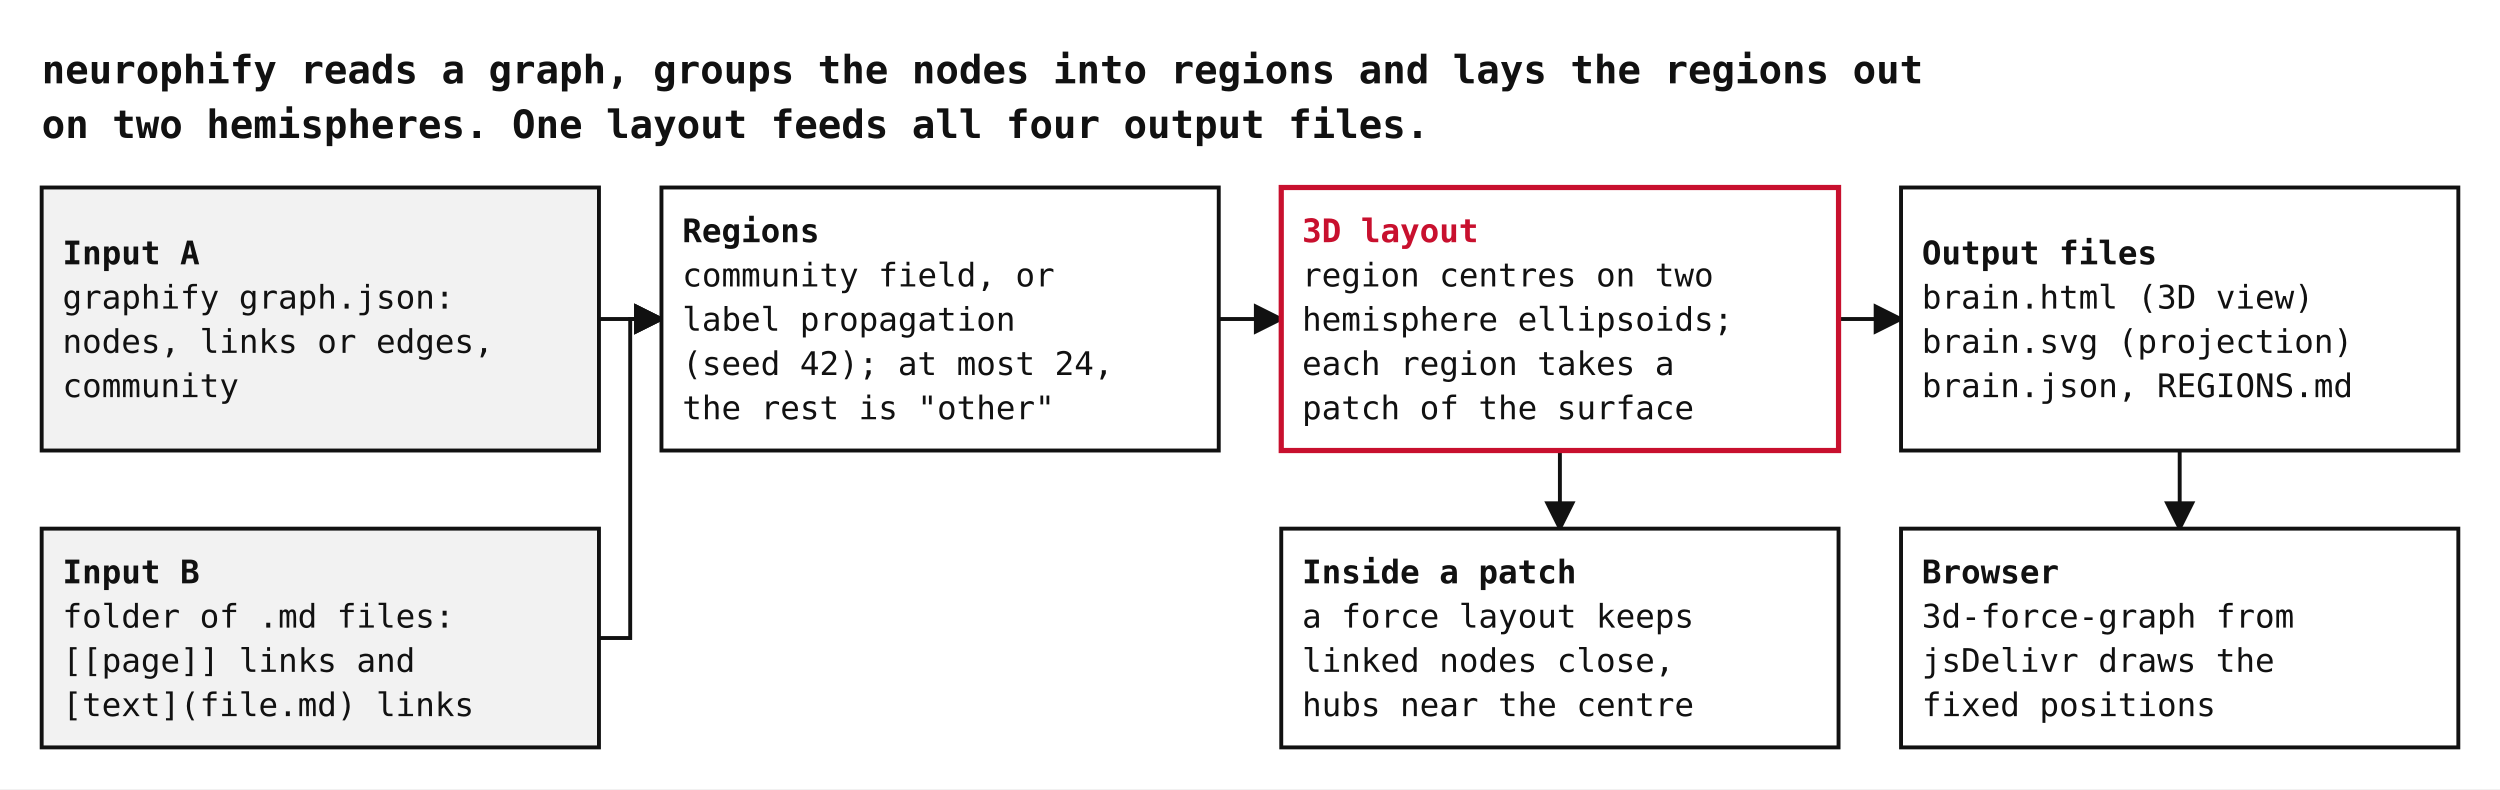
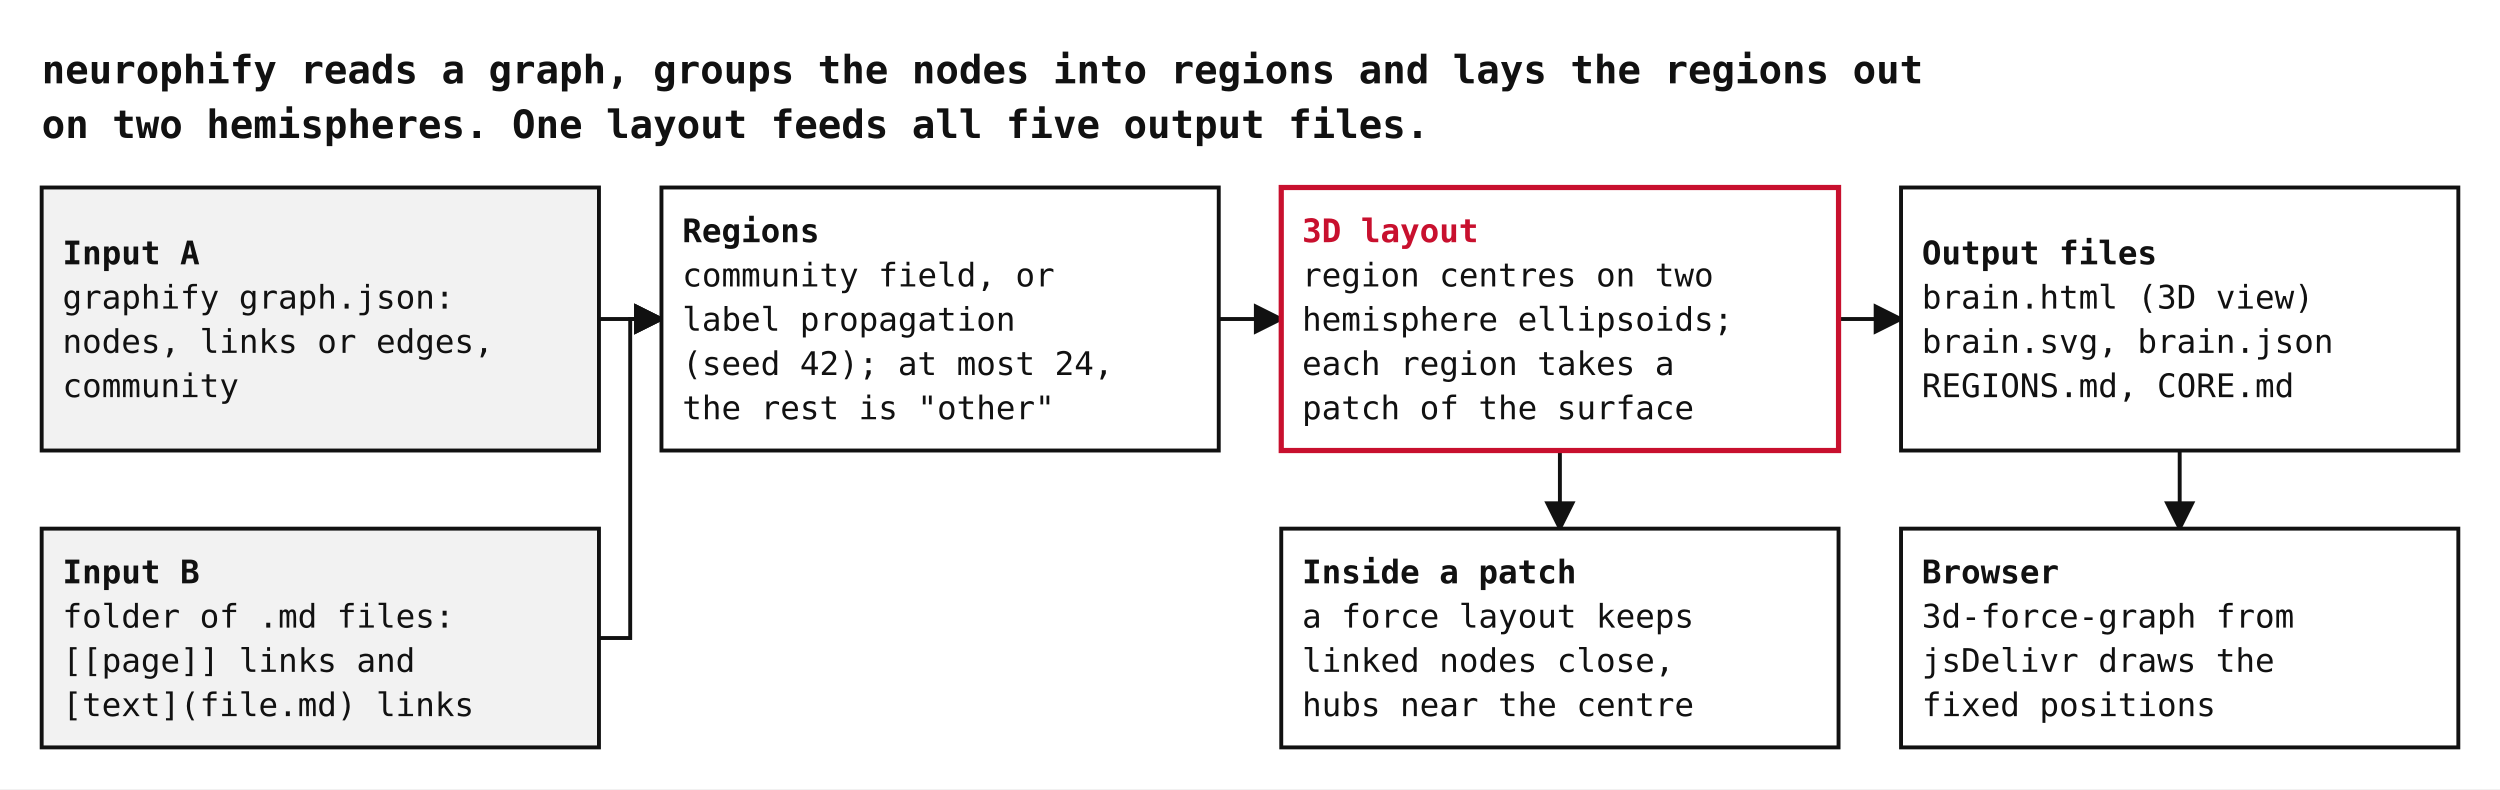
- <svg xmlns="http://www.w3.org/2000/svg" viewBox="0 0 960 303" width="960" font-family="'JetBrains Mono', ui-monospace, Menlo, Consolas, 'DejaVu Sans Mono', monospace" font-size="12.5" role="img" aria-label="neurophify reads a graph, groups the nodes into regions and lays the regions out on two hemispheres. One layout feeds all four output files.">
+ <svg xmlns="http://www.w3.org/2000/svg" viewBox="0 0 960 303" width="960" font-family="'JetBrains Mono', ui-monospace, Menlo, Consolas, 'DejaVu Sans Mono', monospace" font-size="12.5" role="img" aria-label="neurophify reads a graph, groups the nodes into regions and lays the regions out on two hemispheres. One layout feeds all five output files.">
  <rect width="960" height="303" fill="#ffffff" />
  <defs>
    <marker id="arrow" markerWidth="8" markerHeight="8" refX="7" refY="4" orient="auto">
      <path d="M0,0 L8,4 L0,8 z" fill="#111111" />
    </marker>
  </defs>
  <text x="16" y="32" font-size="15" font-weight="bold" fill="#111111">neurophify reads a graph, groups the nodes into regions and lays the regions out</text>
-   <text x="16" y="53" font-size="15" font-weight="bold" fill="#111111">on two hemispheres. One layout feeds all four output files.</text>
+   <text x="16" y="53" font-size="15" font-weight="bold" fill="#111111">on two hemispheres. One layout feeds all five output files.</text>
  <polyline points="230,122.5 254,122.5" fill="none" stroke="#111111" stroke-width="1.5" marker-end="url(#arrow)" />
  <polyline points="230,245 242,245 242,122.5 254,122.5" fill="none" stroke="#111111" stroke-width="1.5" marker-end="url(#arrow)" />
  <polyline points="468,122.5 492,122.5" fill="none" stroke="#111111" stroke-width="1.5" marker-end="url(#arrow)" />
  <polyline points="706,122.5 730,122.5" fill="none" stroke="#111111" stroke-width="1.5" marker-end="url(#arrow)" />
  <polyline points="599,173 599,203" fill="none" stroke="#111111" stroke-width="1.5" marker-end="url(#arrow)" />
  <polyline points="837,173 837,203" fill="none" stroke="#111111" stroke-width="1.5" marker-end="url(#arrow)" />
  <rect x="16" y="72" width="214" height="101" fill="#f2f2f2" stroke="#111111" stroke-width="1.5" />
  <text x="24" y="101.5" fill="#111111" font-weight="bold">Input A</text>
  <text x="24" y="118.5" fill="#111111">graphify graph.json:</text>
  <text x="24" y="135.5" fill="#111111">nodes, links or edges,</text>
  <text x="24" y="152.5" fill="#111111">community</text>
  <rect x="254" y="72" width="214" height="101" fill="#ffffff" stroke="#111111" stroke-width="1.5" />
  <text x="262" y="93" fill="#111111" font-weight="bold">Regions</text>
  <text x="262" y="110" fill="#111111">community field, or</text>
  <text x="262" y="127" fill="#111111">label propagation</text>
  <text x="262" y="144" fill="#111111">(seed 42); at most 24,</text>
  <text x="262" y="161" fill="#111111">the rest is "other"</text>
  <rect x="492" y="72" width="214" height="101" fill="#ffffff" stroke="#c8102e" stroke-width="2" />
  <text x="500" y="93" fill="#c8102e" font-weight="bold">3D layout</text>
  <text x="500" y="110" fill="#111111">region centres on two</text>
  <text x="500" y="127" fill="#111111">hemisphere ellipsoids;</text>
  <text x="500" y="144" fill="#111111">each region takes a</text>
  <text x="500" y="161" fill="#111111">patch of the surface</text>
  <rect x="730" y="72" width="214" height="101" fill="#ffffff" stroke="#111111" stroke-width="1.5" />
  <text x="738" y="101.5" fill="#111111" font-weight="bold">Output files</text>
  <text x="738" y="118.5" fill="#111111">brain.html (3D view)</text>
-   <text x="738" y="135.5" fill="#111111">brain.svg (projection)</text>
-   <text x="738" y="152.5" fill="#111111">brain.json, REGIONS.md</text>
+   <text x="738" y="135.5" fill="#111111">brain.svg, brain.json</text>
+   <text x="738" y="152.5" fill="#111111">REGIONS.md, CORE.md</text>
  <rect x="16" y="203" width="214" height="84" fill="#f2f2f2" stroke="#111111" stroke-width="1.5" />
  <text x="24" y="224" fill="#111111" font-weight="bold">Input B</text>
  <text x="24" y="241" fill="#111111">folder of .md files:</text>
  <text x="24" y="258" fill="#111111">[[page]] links and</text>
  <text x="24" y="275" fill="#111111">[text](file.md) links</text>
  <rect x="492" y="203" width="214" height="84" fill="#ffffff" stroke="#111111" stroke-width="1.5" />
  <text x="500" y="224" fill="#111111" font-weight="bold">Inside a patch</text>
  <text x="500" y="241" fill="#111111">a force layout keeps</text>
  <text x="500" y="258" fill="#111111">linked nodes close,</text>
  <text x="500" y="275" fill="#111111">hubs near the centre</text>
  <rect x="730" y="203" width="214" height="84" fill="#ffffff" stroke="#111111" stroke-width="1.5" />
  <text x="738" y="224" fill="#111111" font-weight="bold">Browser</text>
  <text x="738" y="241" fill="#111111">3d-force-graph from</text>
  <text x="738" y="258" fill="#111111">jsDelivr draws the</text>
  <text x="738" y="275" fill="#111111">fixed positions</text>
</svg>
